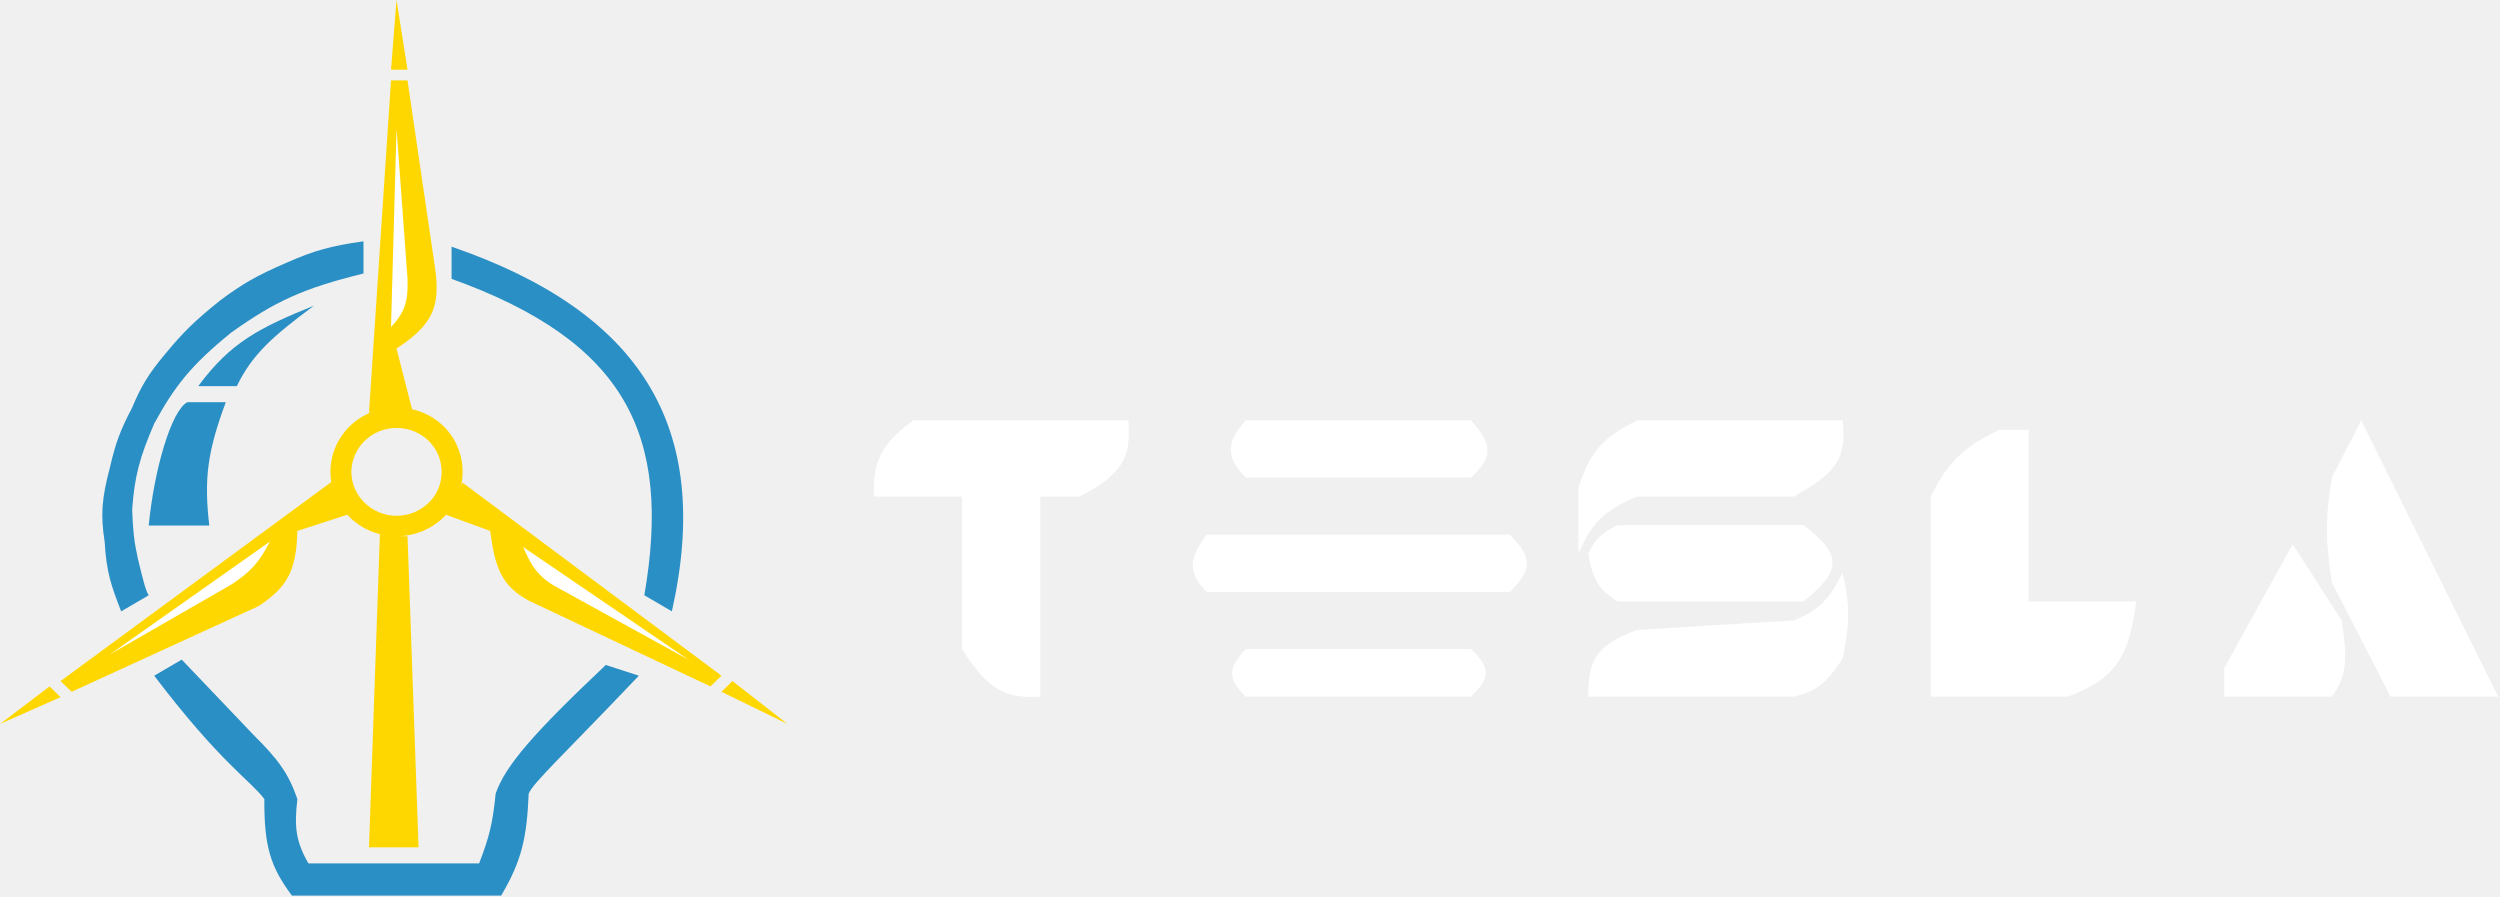
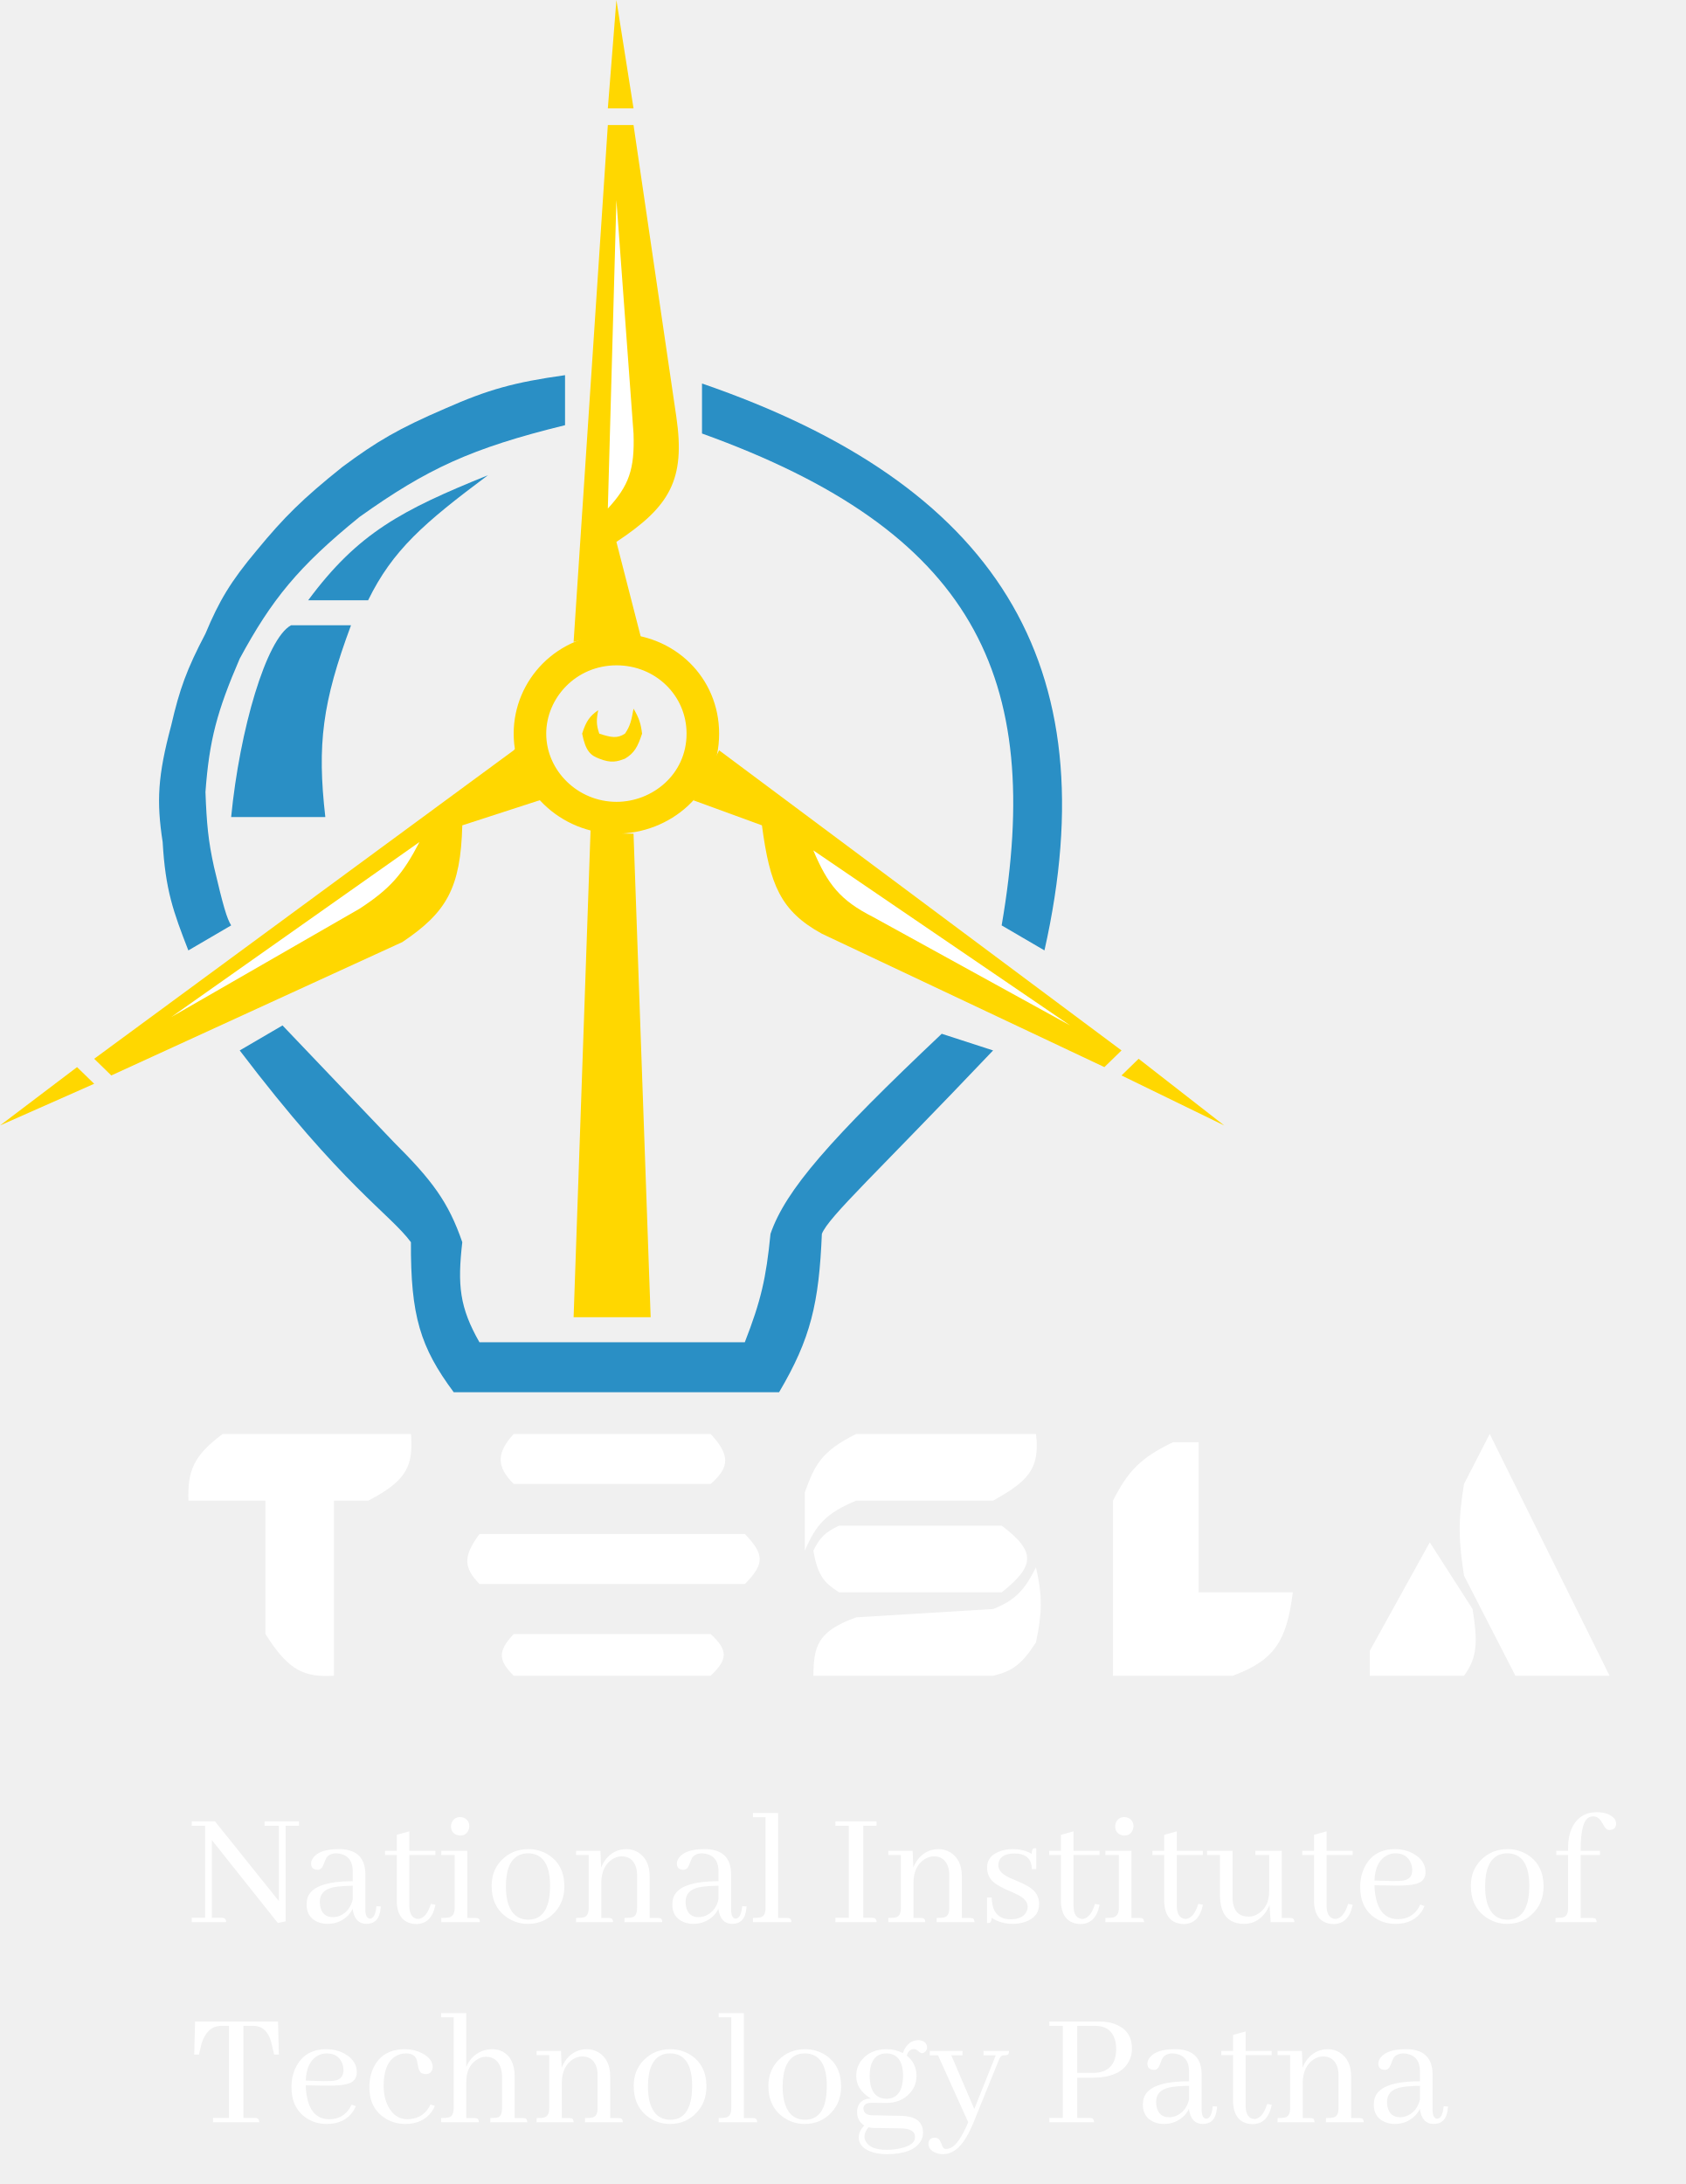
- <svg xmlns="http://www.w3.org/2000/svg" width="226" height="81" viewBox="0 0 226 81" fill="none">
+ <svg xmlns="http://www.w3.org/2000/svg" width="98" height="127" viewBox="0 0 98 127" fill="none">
+   <path d="M34.849 44.116C34.344 43.932 34.053 43.678 33.853 42.661C34.086 41.917 34.31 41.633 34.788 41.296C34.678 41.851 34.67 42.149 34.849 42.661C35.549 42.892 35.897 42.953 36.343 42.661C36.649 42.223 36.724 41.866 36.841 41.207C37.175 41.771 37.267 42.095 37.338 42.661C37.077 43.45 36.88 43.796 36.343 44.116C35.876 44.298 35.524 44.386 34.849 44.116Z" fill="#FFD700" />
  <path d="M60.737 55.266C64.508 38.509 57.854 28.163 40.823 22.301V25.209C56.572 30.876 60.751 39.289 58.248 53.812L60.737 55.266Z" fill="#2A8FC5" />
  <path d="M57.75 61.083L54.763 60.114C48.263 66.258 45.681 69.203 44.806 71.749C44.554 74.32 44.25 75.646 43.312 78.051H27.879C26.724 76.021 26.597 74.734 26.883 72.233C26.076 69.892 25.124 68.63 22.901 66.416L16.429 59.629L13.94 61.083C19.959 69.008 22.673 70.578 23.896 72.233C23.876 76.512 24.438 78.34 26.386 80.96H45.304C47.15 77.838 47.625 75.775 47.793 71.749C48.189 70.751 50.956 68.234 57.75 61.083Z" fill="#2A8FC5" />
  <path d="M32.858 24.725V21.816C29.907 22.23 28.396 22.648 25.888 23.756C23.188 24.918 21.919 25.662 19.914 27.149C17.575 29.021 16.513 30.084 14.936 31.997C13.402 33.824 12.741 34.949 11.948 36.845C10.858 38.923 10.446 40.066 9.957 42.178C9.173 45.118 9.093 46.587 9.459 48.965C9.617 51.753 10.08 53.025 10.953 55.267L13.442 53.812C13.189 53.395 12.992 52.737 12.446 50.419C12.11 48.896 12.018 47.92 11.948 46.056C12.17 43.038 12.619 41.36 13.94 38.299C15.793 34.876 17.335 32.958 20.91 30.058C24.837 27.261 27.395 26.065 32.858 24.725Z" fill="#2A8FC5" />
  <path d="M21.407 34.905C22.832 31.992 24.651 30.413 28.377 27.633C23.391 29.65 20.827 30.977 17.922 34.905H21.407Z" fill="#2A8FC5" />
  <path d="M13.442 47.51C13.938 42.429 15.484 37.134 16.927 36.359H20.412C18.746 40.839 18.434 43.279 18.918 47.51H13.442Z" fill="#2A8FC5" />
  <path d="M33.356 76.597L34.352 47.994C35.328 48.435 35.875 48.48 36.841 48.479L37.837 76.597H33.356Z" fill="#FFD700" />
  <path d="M35.347 7.271L33.356 37.328C35.154 36.866 36.098 36.733 37.339 37.328L35.845 31.511C38.951 29.456 39.867 27.903 39.33 24.239L36.841 7.271H35.347Z" fill="#FFD700" />
  <path d="M35.347 29.572L35.845 11.635L36.841 25.209C36.913 27.297 36.57 28.243 35.347 29.572Z" fill="white" />
  <path d="M35.347 6.302L35.845 0L36.841 6.302H35.347Z" fill="#FFD700" />
  <path d="M40.326 46.54L41.819 43.631L65.218 61.083L64.222 62.053L47.793 54.296C45.38 52.972 44.765 51.435 44.308 47.994L40.326 46.54Z" fill="#FFD700" />
  <path d="M62.231 59.63L47.295 49.449C48.134 51.427 48.852 52.353 50.78 53.328L62.231 59.63Z" fill="white" />
  <path d="M71.192 65.447L65.218 62.538L66.213 61.568L71.192 65.447Z" fill="#FFD700" />
  <path d="M26.884 47.994L31.364 46.54C30.747 45.61 30.41 45.02 29.871 43.631L5.477 61.568L6.472 62.538L23.399 54.781C25.983 53.045 26.784 51.634 26.884 47.994Z" fill="#FFD700" />
  <path d="M9.957 59.143L24.394 48.963C23.422 50.834 22.695 51.675 20.909 52.841L9.957 59.143Z" fill="white" />
  <path d="M0 65.446L5.476 63.022L4.481 62.053L0 65.446Z" fill="#FFD700" />
-   <path d="M225.835 62.978L213.452 38L210.799 43.168C210.141 47.138 210.267 49.144 210.799 52.642L216.106 62.978H225.835Z" fill="white" />
-   <path d="M201.069 60.394L207.261 49.197L211.683 56.087C212.201 59.378 212.224 61.045 210.799 62.978H201.069V60.394Z" fill="white" />
-   <path d="M183.38 54.365V38.861H180.726C177.413 40.454 176.094 41.797 174.535 44.891V62.978H186.918C191.25 61.367 192.48 59.366 193.109 54.365H183.38Z" fill="white" />
-   <path d="M148 38H166.574C167.053 41.791 165.494 42.99 162.152 44.89H148C144.864 46.183 143.831 47.402 142.693 50.058V44.029C143.687 41.316 144.309 39.826 148 38Z" fill="white" />
-   <path d="M146.231 47.474C144.787 48.156 144.218 48.732 143.577 50.058C144.032 52.74 144.769 53.41 146.231 54.365H163.036C166.421 51.649 166.648 50.196 163.036 47.474H146.231Z" fill="white" />
-   <path d="M162.152 56.087C164.415 55.204 165.423 54.101 166.574 51.781C167.279 54.855 167.191 56.563 166.574 59.533C165.095 61.83 164.107 62.516 162.152 62.978H143.577C143.612 59.967 143.965 58.393 148 56.949L162.152 56.087Z" fill="white" />
-   <path d="M132.963 38H112.62C110.882 39.893 110.759 41.329 112.62 43.168H132.963C134.961 41.416 134.974 40.174 132.963 38Z" fill="white" />
-   <path d="M136.501 48.336H109.081C107.357 50.673 107.446 51.808 109.081 53.504H136.501C138.599 51.369 138.485 50.426 136.501 48.336Z" fill="white" />
-   <path d="M112.62 58.671H132.963C134.832 60.392 134.697 61.332 132.963 62.978H112.62C111.017 61.392 110.939 60.45 112.62 58.671Z" fill="white" />
-   <path d="M102.005 38H82.546C79.487 40.278 78.924 41.839 79.008 44.89H86.968V58.671C89.425 62.569 91.029 63.132 94.044 62.978V44.89H97.582C101.783 42.738 102.209 41.112 102.005 38Z" fill="white" />
+   <path d="M15.386 106.17V105.916H17.388V106.17H16.607V111.727L16.158 111.824L12.32 107V111.521H12.896C12.928 111.521 12.961 111.525 12.994 111.531C13.098 111.551 13.15 111.632 13.15 111.775H11.148V111.521H11.929V106.17H11.148V105.916H12.505L16.216 110.545V106.17H15.386ZM21.304 111.873C20.849 111.867 20.581 111.574 20.503 110.994C20.445 111.131 20.357 111.261 20.24 111.385C19.914 111.71 19.514 111.873 19.039 111.873C18.843 111.873 18.658 111.837 18.482 111.766C18.046 111.583 17.828 111.245 17.828 110.75C17.828 110.607 17.847 110.473 17.886 110.35C18.108 109.712 18.983 109.393 20.513 109.393V108.777C20.494 108.146 20.178 107.811 19.566 107.771C19.305 107.771 19.113 107.853 18.99 108.016C18.957 108.061 18.895 108.204 18.804 108.445C18.733 108.634 18.622 108.729 18.472 108.729C18.44 108.729 18.407 108.725 18.375 108.719C18.186 108.686 18.091 108.569 18.091 108.367C18.091 108.257 18.13 108.146 18.209 108.035C18.456 107.697 18.944 107.527 19.673 107.527C19.732 107.527 19.791 107.527 19.849 107.527C20.78 107.579 21.246 108.071 21.246 109.002V111.062C21.252 111.388 21.34 111.557 21.509 111.57C21.718 111.564 21.845 111.323 21.89 110.848L22.144 110.857C22.144 110.89 22.141 110.926 22.134 110.965C22.082 111.57 21.805 111.873 21.304 111.873ZM19.361 111.482C19.504 111.482 19.651 111.45 19.8 111.385C20.178 111.202 20.416 110.887 20.513 110.438V109.656C20.005 109.663 19.618 109.695 19.351 109.754C18.85 109.871 18.599 110.148 18.599 110.584C18.599 110.695 18.609 110.796 18.628 110.887C18.72 111.284 18.964 111.482 19.361 111.482ZM22.388 107.869V107.625H23.072V106.697L23.804 106.492V107.625H25.318V107.869H23.804V110.838C23.811 111.326 23.99 111.577 24.341 111.59C24.654 111.544 24.891 111.251 25.054 110.711L25.318 110.76C25.318 110.766 25.318 110.773 25.318 110.779C25.168 111.515 24.794 111.883 24.195 111.883C23.492 111.857 23.117 111.437 23.072 110.623V107.869H22.388ZM27.662 111.531C27.694 111.531 27.727 111.535 27.759 111.541C27.857 111.554 27.906 111.632 27.906 111.775H25.66V111.531C25.881 111.531 26.041 111.518 26.138 111.492C26.34 111.427 26.441 111.245 26.441 110.945V107.869H25.66V107.625H27.173V111.531H27.662ZM27.291 106.199C27.291 106.277 27.274 106.352 27.242 106.424C27.151 106.632 26.991 106.736 26.763 106.736C26.692 106.736 26.62 106.723 26.548 106.697C26.334 106.606 26.226 106.44 26.226 106.199C26.226 106.121 26.242 106.046 26.275 105.975C26.373 105.766 26.535 105.662 26.763 105.662C26.835 105.662 26.91 105.678 26.988 105.711C27.19 105.809 27.291 105.971 27.291 106.199ZM29.419 109.695C29.419 109.975 29.442 110.229 29.488 110.457C29.657 111.238 30.07 111.629 30.728 111.629C30.852 111.629 30.972 111.613 31.089 111.58C31.688 111.391 31.988 110.75 31.988 109.656C31.988 109.467 31.978 109.295 31.959 109.139C31.841 108.227 31.421 107.771 30.699 107.771C30.543 107.771 30.393 107.798 30.25 107.85C29.696 108.071 29.419 108.686 29.419 109.695ZM30.728 107.527C31.158 107.527 31.552 107.641 31.91 107.869C32.515 108.266 32.818 108.875 32.818 109.695C32.818 110.301 32.629 110.805 32.252 111.209C31.841 111.652 31.324 111.873 30.699 111.873C30.256 111.873 29.852 111.749 29.488 111.502C28.889 111.092 28.589 110.477 28.589 109.656C28.589 109.064 28.781 108.569 29.166 108.172C29.582 107.742 30.103 107.527 30.728 107.527ZM35.406 111.531C35.445 111.531 35.477 111.535 35.503 111.541C35.601 111.554 35.65 111.632 35.65 111.775H33.502V111.531C33.723 111.531 33.882 111.515 33.98 111.482C34.149 111.424 34.234 111.245 34.234 110.945V107.869H33.502V107.625H34.917L34.956 108.602C35.028 108.419 35.123 108.253 35.24 108.104C35.552 107.719 35.949 107.527 36.431 107.527C36.672 107.527 36.897 107.589 37.105 107.713C37.554 107.993 37.779 108.458 37.779 109.109V111.531H38.267C38.306 111.531 38.339 111.535 38.365 111.541C38.462 111.554 38.511 111.632 38.511 111.775H36.314V111.531C36.535 111.531 36.695 111.515 36.792 111.482C36.962 111.424 37.046 111.245 37.046 110.945V109.012C37.046 108.823 37.017 108.654 36.959 108.504C36.815 108.133 36.545 107.947 36.148 107.947C35.966 107.947 35.787 108.003 35.611 108.113C35.201 108.38 34.986 108.816 34.966 109.422V111.531H35.406ZM42.574 111.873C42.118 111.867 41.851 111.574 41.773 110.994C41.714 111.131 41.627 111.261 41.509 111.385C41.184 111.71 40.783 111.873 40.308 111.873C40.113 111.873 39.927 111.837 39.752 111.766C39.315 111.583 39.097 111.245 39.097 110.75C39.097 110.607 39.117 110.473 39.156 110.35C39.377 109.712 40.253 109.393 41.783 109.393V108.777C41.763 108.146 41.447 107.811 40.835 107.771C40.575 107.771 40.383 107.853 40.259 108.016C40.227 108.061 40.165 108.204 40.074 108.445C40.002 108.634 39.891 108.729 39.742 108.729C39.709 108.729 39.677 108.725 39.644 108.719C39.455 108.686 39.361 108.569 39.361 108.367C39.361 108.257 39.4 108.146 39.478 108.035C39.725 107.697 40.214 107.527 40.943 107.527C41.002 107.527 41.06 107.527 41.119 107.527C42.05 107.579 42.515 108.071 42.515 109.002V111.062C42.522 111.388 42.609 111.557 42.779 111.57C42.987 111.564 43.114 111.323 43.16 110.848L43.414 110.857C43.414 110.89 43.41 110.926 43.404 110.965C43.352 111.57 43.075 111.873 42.574 111.873ZM40.63 111.482C40.774 111.482 40.92 111.45 41.07 111.385C41.447 111.202 41.685 110.887 41.783 110.438V109.656C41.275 109.663 40.888 109.695 40.621 109.754C40.119 109.871 39.869 110.148 39.869 110.584C39.869 110.695 39.878 110.796 39.898 110.887C39.989 111.284 40.233 111.482 40.63 111.482ZM45.777 111.531C45.816 111.531 45.849 111.535 45.874 111.541C45.972 111.554 46.021 111.632 46.021 111.775H43.785V111.531C44.006 111.531 44.166 111.515 44.263 111.482C44.432 111.424 44.517 111.245 44.517 110.945V105.672H43.785V105.428H45.249V111.531H45.777ZM50.972 111.775H48.58V111.521H49.361V106.17H48.58V105.916H50.972V106.17H50.201V111.521H50.718C50.751 111.521 50.783 111.525 50.816 111.531C50.92 111.551 50.972 111.632 50.972 111.775ZM53.56 111.531C53.599 111.531 53.632 111.535 53.658 111.541C53.755 111.554 53.804 111.632 53.804 111.775H51.656V111.531C51.877 111.531 52.037 111.515 52.134 111.482C52.303 111.424 52.388 111.245 52.388 110.945V107.869H51.656V107.625H53.072L53.111 108.602C53.182 108.419 53.277 108.253 53.394 108.104C53.706 107.719 54.104 107.527 54.585 107.527C54.826 107.527 55.051 107.589 55.259 107.713C55.709 107.993 55.933 108.458 55.933 109.109V111.531H56.421C56.46 111.531 56.493 111.535 56.519 111.541C56.617 111.554 56.666 111.632 56.666 111.775H54.468V111.531C54.69 111.531 54.849 111.515 54.947 111.482C55.116 111.424 55.201 111.245 55.201 110.945V109.012C55.201 108.823 55.171 108.654 55.113 108.504C54.97 108.133 54.699 107.947 54.302 107.947C54.12 107.947 53.941 108.003 53.765 108.113C53.355 108.38 53.14 108.816 53.121 109.422V111.531H53.56ZM58.765 111.609C59.214 111.609 59.517 111.473 59.673 111.199C59.732 111.102 59.761 110.994 59.761 110.877C59.761 110.604 59.563 110.369 59.166 110.174C59.081 110.128 58.941 110.063 58.746 109.979C58.212 109.757 57.857 109.549 57.681 109.354C57.492 109.139 57.398 108.888 57.398 108.602C57.398 108.152 57.645 107.837 58.14 107.654C58.368 107.57 58.615 107.527 58.882 107.527C59.312 107.527 59.683 107.618 59.996 107.801C59.996 107.612 60.041 107.505 60.132 107.479C60.171 107.472 60.214 107.469 60.259 107.469V108.689H60.005C59.992 108.09 59.66 107.788 59.009 107.781C58.521 107.781 58.218 107.924 58.101 108.211C58.069 108.289 58.052 108.37 58.052 108.455C58.052 108.735 58.254 108.973 58.658 109.168C58.749 109.214 58.892 109.275 59.087 109.354C59.615 109.568 59.966 109.773 60.142 109.969C60.331 110.177 60.425 110.424 60.425 110.711C60.425 111.238 60.145 111.59 59.585 111.766C59.371 111.837 59.136 111.873 58.882 111.873C58.414 111.867 58.007 111.749 57.662 111.521C57.662 111.691 57.619 111.788 57.535 111.814C57.496 111.821 57.45 111.824 57.398 111.824V110.34H57.671C57.684 111.18 58.049 111.603 58.765 111.609ZM61.011 107.869V107.625H61.695V106.697L62.427 106.492V107.625H63.941V107.869H62.427V110.838C62.434 111.326 62.613 111.577 62.964 111.59C63.277 111.544 63.514 111.251 63.677 110.711L63.941 110.76C63.941 110.766 63.941 110.773 63.941 110.779C63.791 111.515 63.417 111.883 62.818 111.883C62.115 111.857 61.74 111.437 61.695 110.623V107.869H61.011ZM66.285 111.531C66.317 111.531 66.35 111.535 66.382 111.541C66.48 111.554 66.529 111.632 66.529 111.775H64.283V111.531C64.504 111.531 64.664 111.518 64.761 111.492C64.963 111.427 65.064 111.245 65.064 110.945V107.869H64.283V107.625H65.796V111.531H66.285ZM65.914 106.199C65.914 106.277 65.897 106.352 65.865 106.424C65.774 106.632 65.614 106.736 65.386 106.736C65.315 106.736 65.243 106.723 65.171 106.697C64.957 106.606 64.849 106.44 64.849 106.199C64.849 106.121 64.865 106.046 64.898 105.975C64.996 105.766 65.158 105.662 65.386 105.662C65.458 105.662 65.533 105.678 65.611 105.711C65.813 105.809 65.914 105.971 65.914 106.199ZM67.017 107.869V107.625H67.701V106.697L68.433 106.492V107.625H69.947V107.869H68.433V110.838C68.44 111.326 68.619 111.577 68.97 111.59C69.283 111.544 69.52 111.251 69.683 110.711L69.947 110.76C69.947 110.766 69.947 110.773 69.947 110.779C69.797 111.515 69.423 111.883 68.824 111.883C68.121 111.857 67.746 111.437 67.701 110.623V107.869H67.017ZM75.025 111.531C75.064 111.531 75.097 111.535 75.123 111.541C75.22 111.554 75.269 111.632 75.269 111.775H73.892L73.824 110.779C73.752 110.962 73.658 111.128 73.54 111.277C73.228 111.674 72.828 111.873 72.339 111.873C71.415 111.867 70.949 111.307 70.943 110.193V107.869H70.191V107.625H71.675V110.34C71.675 110.444 71.682 110.542 71.695 110.633C71.779 111.18 72.089 111.453 72.623 111.453C72.818 111.453 73.007 111.391 73.189 111.268C73.599 110.994 73.804 110.564 73.804 109.979V107.869H73.003V107.625H74.537V111.531H75.025ZM75.728 107.869V107.625H76.412V106.697L77.144 106.492V107.625H78.658V107.869H77.144V110.838C77.151 111.326 77.33 111.577 77.681 111.59C77.994 111.544 78.231 111.251 78.394 110.711L78.658 110.76C78.658 110.766 78.658 110.773 78.658 110.779C78.508 111.515 78.134 111.883 77.535 111.883C76.832 111.857 76.457 111.437 76.412 110.623V107.869H75.728ZM81.138 107.771C80.969 107.771 80.809 107.811 80.66 107.889C80.204 108.117 79.96 108.605 79.927 109.354L80.962 109.383C81.262 109.389 81.493 109.376 81.656 109.344C81.968 109.272 82.124 109.074 82.124 108.748C82.124 108.605 82.099 108.471 82.046 108.348C81.897 107.964 81.594 107.771 81.138 107.771ZM82.837 110.838C82.798 110.929 82.753 111.02 82.701 111.111C82.369 111.619 81.851 111.873 81.148 111.873C80.705 111.873 80.311 111.759 79.966 111.531C79.387 111.141 79.097 110.542 79.097 109.734C79.097 109.292 79.188 108.895 79.371 108.543C79.722 107.866 80.305 107.527 81.119 107.527C81.535 107.527 81.903 107.622 82.222 107.811C82.671 108.071 82.896 108.423 82.896 108.865C82.896 109.106 82.808 109.292 82.632 109.422C82.404 109.585 81.893 109.66 81.099 109.646L79.927 109.627C79.934 109.9 79.963 110.151 80.015 110.379C80.191 111.193 80.621 111.6 81.304 111.6C81.363 111.6 81.425 111.596 81.49 111.59C81.998 111.525 82.365 111.245 82.593 110.75L82.837 110.838ZM86.363 109.695C86.363 109.975 86.386 110.229 86.431 110.457C86.6 111.238 87.014 111.629 87.671 111.629C87.795 111.629 87.915 111.613 88.033 111.58C88.632 111.391 88.931 110.75 88.931 109.656C88.931 109.467 88.921 109.295 88.902 109.139C88.785 108.227 88.365 107.771 87.642 107.771C87.486 107.771 87.336 107.798 87.193 107.85C86.639 108.071 86.363 108.686 86.363 109.695ZM87.671 107.527C88.101 107.527 88.495 107.641 88.853 107.869C89.459 108.266 89.761 108.875 89.761 109.695C89.761 110.301 89.572 110.805 89.195 111.209C88.785 111.652 88.267 111.873 87.642 111.873C87.199 111.873 86.796 111.749 86.431 111.502C85.832 111.092 85.533 110.477 85.533 109.656C85.533 109.064 85.725 108.569 86.109 108.172C86.526 107.742 87.046 107.527 87.671 107.527ZM92.603 111.531C92.642 111.531 92.675 111.535 92.701 111.541C92.798 111.554 92.847 111.632 92.847 111.775H90.455V111.531C90.676 111.531 90.835 111.515 90.933 111.482C91.102 111.424 91.187 111.245 91.187 110.945V107.869H90.503V107.625H91.187V107.469C91.187 106.935 91.288 106.492 91.49 106.141C91.789 105.633 92.245 105.379 92.857 105.379C93.091 105.379 93.303 105.415 93.492 105.486C93.817 105.623 93.98 105.812 93.98 106.053C93.98 106.079 93.977 106.108 93.97 106.141C93.931 106.323 93.804 106.414 93.589 106.414C93.524 106.414 93.466 106.395 93.414 106.355C93.362 106.316 93.277 106.193 93.16 105.984C93.023 105.743 92.854 105.623 92.652 105.623C92.567 105.623 92.489 105.639 92.418 105.672C92.085 105.822 91.919 106.453 91.919 107.566V107.625H93.043V107.869H91.919V111.531H92.603Z" fill="white" />
+   <path d="M15.074 123.41H12.388V123.156H13.316V117.805H12.789C12.287 117.844 11.932 118.182 11.724 118.82L11.568 119.475H11.294L11.343 117.551H16.168L16.216 119.475H15.943L15.787 118.82C15.78 118.807 15.777 118.788 15.777 118.762C15.601 118.124 15.249 117.805 14.722 117.805H14.156V123.156H14.82C14.852 123.156 14.885 123.16 14.918 123.166C15.022 123.186 15.074 123.267 15.074 123.41ZM18.99 119.406C18.82 119.406 18.661 119.445 18.511 119.523C18.055 119.751 17.811 120.24 17.779 120.988L18.814 121.018C19.113 121.024 19.345 121.011 19.507 120.979C19.82 120.907 19.976 120.708 19.976 120.383C19.976 120.24 19.95 120.106 19.898 119.982C19.748 119.598 19.445 119.406 18.99 119.406ZM20.689 122.473C20.65 122.564 20.604 122.655 20.552 122.746C20.22 123.254 19.703 123.508 19 123.508C18.557 123.508 18.163 123.394 17.818 123.166C17.238 122.775 16.949 122.176 16.949 121.369C16.949 120.926 17.04 120.529 17.222 120.178C17.574 119.501 18.156 119.162 18.97 119.162C19.387 119.162 19.755 119.257 20.074 119.445C20.523 119.706 20.748 120.057 20.748 120.5C20.748 120.741 20.66 120.926 20.484 121.057C20.256 121.219 19.745 121.294 18.951 121.281L17.779 121.262C17.785 121.535 17.815 121.786 17.867 122.014C18.043 122.827 18.472 123.234 19.156 123.234C19.214 123.234 19.276 123.231 19.341 123.225C19.849 123.16 20.217 122.88 20.445 122.385L20.689 122.473ZM21.48 121.379C21.48 120.949 21.561 120.565 21.724 120.227C22.069 119.517 22.678 119.162 23.55 119.162C23.902 119.162 24.227 119.237 24.527 119.387C24.95 119.602 25.162 119.875 25.162 120.207C25.162 120.246 25.155 120.288 25.142 120.334C25.084 120.529 24.944 120.62 24.722 120.607C24.644 120.601 24.572 120.581 24.507 120.549C24.403 120.484 24.331 120.321 24.293 120.061C24.273 119.95 24.257 119.868 24.244 119.816C24.172 119.543 23.96 119.406 23.609 119.406C23.381 119.406 23.173 119.465 22.984 119.582C22.535 119.868 22.31 120.438 22.31 121.291C22.31 121.773 22.408 122.189 22.603 122.541C22.863 123.003 23.225 123.234 23.687 123.234C23.739 123.234 23.791 123.231 23.843 123.225C24.397 123.173 24.794 122.889 25.035 122.375L25.289 122.463C25.243 122.574 25.181 122.684 25.103 122.795C24.758 123.27 24.247 123.508 23.57 123.508C23.114 123.508 22.707 123.387 22.349 123.146C21.77 122.756 21.48 122.167 21.48 121.379ZM27.603 123.166C27.642 123.166 27.675 123.169 27.701 123.176C27.798 123.189 27.847 123.267 27.847 123.41H25.65V123.166C25.871 123.166 26.031 123.15 26.128 123.117C26.298 123.059 26.382 122.88 26.382 122.58V117.307H25.65V117.062H27.115V120.197C27.186 120.008 27.291 119.839 27.427 119.689C27.753 119.338 28.156 119.162 28.638 119.162C28.846 119.162 29.042 119.208 29.224 119.299C29.693 119.553 29.927 120.035 29.927 120.744V123.166H30.416C30.455 123.166 30.487 123.169 30.513 123.176C30.611 123.189 30.66 123.267 30.66 123.41H28.511V123.166C28.733 123.166 28.889 123.15 28.98 123.117C29.123 123.059 29.195 122.88 29.195 122.58V120.744C29.195 120.529 29.159 120.334 29.087 120.158C28.931 119.787 28.654 119.602 28.257 119.602C28.075 119.602 27.899 119.657 27.73 119.768C27.32 120.035 27.115 120.464 27.115 121.057V123.166H27.603ZM33.111 123.166C33.15 123.166 33.182 123.169 33.209 123.176C33.306 123.189 33.355 123.267 33.355 123.41H31.206V123.166C31.428 123.166 31.587 123.15 31.685 123.117C31.854 123.059 31.939 122.88 31.939 122.58V119.504H31.206V119.26H32.623L32.662 120.236C32.733 120.054 32.828 119.888 32.945 119.738C33.257 119.354 33.654 119.162 34.136 119.162C34.377 119.162 34.602 119.224 34.81 119.348C35.259 119.628 35.484 120.093 35.484 120.744V123.166H35.972C36.011 123.166 36.044 123.169 36.07 123.176C36.167 123.189 36.216 123.267 36.216 123.41H34.019V123.166C34.24 123.166 34.4 123.15 34.498 123.117C34.667 123.059 34.752 122.88 34.752 122.58V120.646C34.752 120.458 34.722 120.288 34.664 120.139C34.52 119.768 34.25 119.582 33.853 119.582C33.671 119.582 33.492 119.637 33.316 119.748C32.906 120.015 32.691 120.451 32.671 121.057V123.166H33.111ZM37.681 121.33C37.681 121.61 37.704 121.864 37.749 122.092C37.919 122.873 38.332 123.264 38.99 123.264C39.113 123.264 39.234 123.247 39.351 123.215C39.95 123.026 40.249 122.385 40.249 121.291C40.249 121.102 40.24 120.93 40.22 120.773C40.103 119.862 39.683 119.406 38.96 119.406C38.804 119.406 38.654 119.432 38.511 119.484C37.958 119.706 37.681 120.321 37.681 121.33ZM38.99 119.162C39.419 119.162 39.813 119.276 40.171 119.504C40.777 119.901 41.08 120.51 41.08 121.33C41.08 121.936 40.891 122.44 40.513 122.844C40.103 123.286 39.585 123.508 38.96 123.508C38.518 123.508 38.114 123.384 37.749 123.137C37.151 122.727 36.851 122.111 36.851 121.291C36.851 120.699 37.043 120.204 37.427 119.807C37.844 119.377 38.365 119.162 38.99 119.162ZM43.785 123.166C43.824 123.166 43.856 123.169 43.882 123.176C43.98 123.189 44.029 123.267 44.029 123.41H41.792V123.166C42.014 123.166 42.173 123.15 42.271 123.117C42.44 123.059 42.525 122.88 42.525 122.58V117.307H41.792V117.062H43.257V123.166H43.785ZM45.513 121.33C45.513 121.61 45.536 121.864 45.581 122.092C45.751 122.873 46.164 123.264 46.822 123.264C46.946 123.264 47.066 123.247 47.183 123.215C47.782 123.026 48.081 122.385 48.081 121.291C48.081 121.102 48.072 120.93 48.052 120.773C47.935 119.862 47.515 119.406 46.792 119.406C46.636 119.406 46.486 119.432 46.343 119.484C45.79 119.706 45.513 120.321 45.513 121.33ZM46.822 119.162C47.252 119.162 47.645 119.276 48.003 119.504C48.609 119.901 48.912 120.51 48.912 121.33C48.912 121.936 48.723 122.44 48.345 122.844C47.935 123.286 47.417 123.508 46.792 123.508C46.35 123.508 45.946 123.384 45.581 123.137C44.983 122.727 44.683 122.111 44.683 121.291C44.683 120.699 44.875 120.204 45.259 119.807C45.676 119.377 46.197 119.162 46.822 119.162ZM50.572 120.705C50.578 121.584 50.904 122.03 51.548 122.043C52.18 122.036 52.502 121.59 52.515 120.705C52.509 119.852 52.186 119.419 51.548 119.406C50.91 119.413 50.585 119.846 50.572 120.705ZM51.558 119.162C51.897 119.162 52.212 119.237 52.505 119.387C52.544 119.263 52.6 119.149 52.671 119.045C52.86 118.771 53.108 118.635 53.414 118.635C53.485 118.635 53.557 118.648 53.628 118.674C53.817 118.745 53.912 118.882 53.912 119.084C53.886 119.253 53.791 119.357 53.628 119.396C53.57 119.396 53.505 119.364 53.433 119.299C53.329 119.201 53.231 119.152 53.14 119.152C53.114 119.152 53.088 119.156 53.062 119.162C52.899 119.201 52.789 119.325 52.73 119.533C53.101 119.826 53.29 120.217 53.296 120.705C53.296 121.089 53.173 121.421 52.925 121.701C52.58 122.092 52.118 122.287 51.539 122.287L50.679 122.277C50.627 122.277 50.578 122.281 50.533 122.287C50.318 122.333 50.21 122.44 50.21 122.609C50.217 122.85 50.37 122.98 50.669 123L52.447 123.039C52.538 123.039 52.626 123.046 52.71 123.059C53.355 123.143 53.677 123.465 53.677 124.025C53.677 124.208 53.625 124.38 53.521 124.543C53.202 125.025 52.548 125.266 51.558 125.266C51.167 125.266 50.839 125.207 50.572 125.09C50.149 124.914 49.937 124.647 49.937 124.289C49.937 124.055 50.044 123.824 50.259 123.596C49.986 123.426 49.846 123.169 49.839 122.824C49.839 122.74 49.849 122.655 49.869 122.57C49.973 122.212 50.233 122.033 50.65 122.033C50.604 122.007 50.559 121.978 50.513 121.945C50.031 121.62 49.791 121.21 49.791 120.715C49.791 120.337 49.914 120.008 50.162 119.729C50.507 119.351 50.972 119.162 51.558 119.162ZM51.558 125.012C51.864 125.012 52.147 124.979 52.408 124.914C52.942 124.784 53.209 124.576 53.209 124.289C53.209 124.211 53.199 124.146 53.179 124.094C53.101 123.879 52.818 123.768 52.33 123.762L50.826 123.742C50.741 123.742 50.634 123.729 50.503 123.703C50.354 123.879 50.276 124.055 50.269 124.23C50.269 124.322 50.292 124.413 50.337 124.504C50.507 124.842 50.914 125.012 51.558 125.012ZM55.005 124.963C55.096 124.963 55.188 124.943 55.279 124.904C55.598 124.768 55.94 124.27 56.304 123.41L54.546 119.514H54.068V119.26H55.972V119.514H55.318L56.656 122.639L57.906 119.514H57.193V119.26H58.677C58.677 119.318 58.671 119.367 58.658 119.406C58.638 119.478 58.563 119.514 58.433 119.514C58.374 119.514 58.322 119.52 58.277 119.533C58.199 119.559 58.127 119.663 58.062 119.846L56.617 123.41C56.474 123.762 56.324 124.064 56.167 124.318C55.79 124.95 55.344 125.266 54.83 125.266C54.686 125.266 54.55 125.24 54.419 125.188C54.133 125.077 53.99 124.898 53.99 124.65C53.99 124.631 53.993 124.608 53.999 124.582C54.032 124.4 54.153 124.309 54.361 124.309C54.439 124.309 54.507 124.328 54.566 124.367C54.631 124.413 54.699 124.533 54.771 124.729C54.823 124.885 54.901 124.963 55.005 124.963ZM63.706 117.805H62.642V120.539H63.541C63.619 120.539 63.697 120.536 63.775 120.529C64.53 120.445 64.908 119.979 64.908 119.133C64.908 118.938 64.882 118.755 64.83 118.586C64.66 118.065 64.286 117.805 63.706 117.805ZM63.619 123.41H61.021V123.156H61.802V117.805H61.021V117.551H63.912C64.328 117.551 64.686 117.622 64.986 117.766C65.546 118.026 65.826 118.479 65.826 119.123C65.826 119.423 65.757 119.686 65.621 119.914C65.276 120.52 64.569 120.822 63.502 120.822H62.642V123.156H63.365C63.397 123.156 63.43 123.16 63.462 123.166C63.567 123.186 63.619 123.267 63.619 123.41ZM69.937 123.508C69.481 123.501 69.214 123.208 69.136 122.629C69.078 122.766 68.99 122.896 68.873 123.02C68.547 123.345 68.147 123.508 67.671 123.508C67.476 123.508 67.29 123.472 67.115 123.4C66.678 123.218 66.46 122.88 66.46 122.385C66.46 122.242 66.48 122.108 66.519 121.984C66.74 121.346 67.616 121.027 69.146 121.027V120.412C69.126 119.781 68.811 119.445 68.199 119.406C67.938 119.406 67.746 119.488 67.623 119.65C67.59 119.696 67.528 119.839 67.437 120.08C67.365 120.269 67.255 120.363 67.105 120.363C67.072 120.363 67.04 120.36 67.007 120.354C66.819 120.321 66.724 120.204 66.724 120.002C66.724 119.891 66.763 119.781 66.841 119.67C67.089 119.331 67.577 119.162 68.306 119.162C68.365 119.162 68.423 119.162 68.482 119.162C69.413 119.214 69.878 119.706 69.878 120.637V122.697C69.885 123.023 69.973 123.192 70.142 123.205C70.35 123.199 70.477 122.958 70.523 122.482L70.777 122.492C70.777 122.525 70.774 122.561 70.767 122.6C70.715 123.205 70.438 123.508 69.937 123.508ZM67.994 123.117C68.137 123.117 68.283 123.085 68.433 123.02C68.811 122.837 69.048 122.521 69.146 122.072V121.291C68.638 121.298 68.251 121.33 67.984 121.389C67.483 121.506 67.232 121.783 67.232 122.219C67.232 122.329 67.242 122.43 67.261 122.521C67.352 122.919 67.597 123.117 67.994 123.117ZM71.021 119.504V119.26H71.705V118.332L72.437 118.127V119.26H73.951V119.504H72.437V122.473C72.444 122.961 72.623 123.212 72.974 123.225C73.287 123.179 73.524 122.886 73.687 122.346L73.951 122.395C73.951 122.401 73.951 122.408 73.951 122.414C73.801 123.15 73.427 123.518 72.828 123.518C72.124 123.492 71.75 123.072 71.705 122.258V119.504H71.021ZM76.197 123.166C76.236 123.166 76.268 123.169 76.294 123.176C76.392 123.189 76.441 123.267 76.441 123.41H74.293V123.166C74.514 123.166 74.673 123.15 74.771 123.117C74.94 123.059 75.025 122.88 75.025 122.58V119.504H74.293V119.26H75.709L75.748 120.236C75.819 120.054 75.914 119.888 76.031 119.738C76.343 119.354 76.74 119.162 77.222 119.162C77.463 119.162 77.688 119.224 77.896 119.348C78.345 119.628 78.57 120.093 78.57 120.744V123.166H79.058C79.097 123.166 79.13 123.169 79.156 123.176C79.253 123.189 79.302 123.267 79.302 123.41H77.105V123.166C77.326 123.166 77.486 123.15 77.584 123.117C77.753 123.059 77.837 122.88 77.837 122.58V120.646C77.837 120.458 77.808 120.288 77.749 120.139C77.606 119.768 77.336 119.582 76.939 119.582C76.757 119.582 76.578 119.637 76.402 119.748C75.992 120.015 75.777 120.451 75.757 121.057V123.166H76.197ZM83.365 123.508C82.909 123.501 82.642 123.208 82.564 122.629C82.505 122.766 82.418 122.896 82.3 123.02C81.975 123.345 81.574 123.508 81.099 123.508C80.904 123.508 80.718 123.472 80.543 123.4C80.106 123.218 79.888 122.88 79.888 122.385C79.888 122.242 79.908 122.108 79.947 121.984C80.168 121.346 81.044 121.027 82.574 121.027V120.412C82.554 119.781 82.238 119.445 81.626 119.406C81.366 119.406 81.174 119.488 81.05 119.65C81.018 119.696 80.956 119.839 80.865 120.08C80.793 120.269 80.683 120.363 80.533 120.363C80.5 120.363 80.468 120.36 80.435 120.354C80.246 120.321 80.152 120.204 80.152 120.002C80.152 119.891 80.191 119.781 80.269 119.67C80.516 119.331 81.005 119.162 81.734 119.162C81.793 119.162 81.851 119.162 81.91 119.162C82.841 119.214 83.306 119.706 83.306 120.637V122.697C83.313 123.023 83.401 123.192 83.57 123.205C83.778 123.199 83.905 122.958 83.951 122.482L84.205 122.492C84.205 122.525 84.201 122.561 84.195 122.6C84.143 123.205 83.866 123.508 83.365 123.508ZM81.421 123.117C81.565 123.117 81.711 123.085 81.861 123.02C82.238 122.837 82.476 122.521 82.574 122.072V121.291C82.066 121.298 81.678 121.33 81.412 121.389C80.91 121.506 80.66 121.783 80.66 122.219C80.66 122.329 80.669 122.43 80.689 122.521C80.78 122.919 81.024 123.117 81.421 123.117Z" fill="white" />
+   <path d="M93.599 97.444L86.629 83.385L85.135 86.293C84.765 88.528 84.836 89.657 85.135 91.626L88.123 97.444H93.599Z" fill="white" />
+   <path d="M79.659 95.989L83.144 89.687L85.633 93.565C85.924 95.417 85.938 96.356 85.135 97.444H79.659V95.989Z" fill="white" />
+   <path d="M69.703 92.595V83.869H68.209C66.344 84.765 65.602 85.522 64.724 87.263V97.443H71.694C74.132 96.536 74.825 95.41 75.179 92.595H69.703Z" fill="white" />
+   <path d="M49.789 83.385H60.244C60.513 85.519 59.636 86.194 57.754 87.263H49.789C48.024 87.991 47.443 88.677 46.802 90.172V86.778C47.361 85.251 47.711 84.412 49.789 83.385Z" fill="white" />
+   <path d="M48.793 88.717C47.98 89.101 47.66 89.425 47.3 90.172C47.555 91.681 47.971 92.059 48.793 92.596H58.252C60.157 91.067 60.285 90.249 58.252 88.717H48.793Z" fill="white" />
+   <path d="M57.754 93.565C59.028 93.068 59.596 92.447 60.244 91.141C60.64 92.872 60.591 93.833 60.244 95.504C59.411 96.797 58.855 97.183 57.754 97.444H47.3C47.319 95.749 47.518 94.863 49.789 94.05L57.754 93.565Z" fill="white" />
+   <path d="M41.326 83.385H29.875C28.897 84.45 28.828 85.258 29.875 86.293H41.326C42.45 85.308 42.457 84.609 41.326 83.385Z" fill="white" />
+   <path d="M43.317 89.202H27.884C26.913 90.518 26.963 91.157 27.884 92.111H43.317C44.497 90.909 44.433 90.379 43.317 89.202Z" fill="white" />
+   <path d="M29.875 95.02H41.326C42.377 95.988 42.301 96.517 41.326 97.444H29.875C28.973 96.551 28.929 96.021 29.875 95.02Z" fill="white" />
+   <path d="M23.901 83.385H12.948C11.226 84.667 10.909 85.546 10.957 87.263H15.437V95.02C16.82 97.213 17.723 97.53 19.42 97.444V87.263H21.411C23.776 86.052 24.015 85.136 23.901 83.385Z" fill="white" />
  <path d="M35.834 36.844C32.394 36.844 29.871 39.543 29.871 42.661C29.871 45.91 32.607 48.479 35.834 48.479C38.964 48.479 41.819 46.112 41.819 42.661C41.819 39.427 39.251 36.844 35.834 36.844ZM35.855 47.419C33.144 47.419 30.948 45.236 30.948 42.661C30.948 40.188 33.006 37.893 35.856 37.893C38.566 37.893 40.741 39.992 40.741 42.661C40.741 45.516 38.34 47.419 35.855 47.419Z" fill="#FFD700" />
  <path d="M35.836 37.815C32.969 37.815 30.866 40.064 30.866 42.662C30.866 45.37 33.147 47.51 35.836 47.51C38.444 47.51 40.823 45.538 40.823 42.662C40.823 39.967 38.683 37.815 35.836 37.815ZM35.853 46.627C33.594 46.627 31.764 44.808 31.764 42.662C31.764 40.602 33.479 38.689 35.854 38.689C38.113 38.689 39.925 40.438 39.925 42.662C39.925 45.041 37.924 46.627 35.853 46.627Z" fill="#FFD700" />
  <path d="M30.369 43.147L29.871 43.631V44.116V44.601L30.369 44.116V43.147Z" fill="#FFD700" />
  <path d="M32.858 46.055L31.364 46.54H30.369V46.055H32.858Z" fill="#FFD700" />
</svg>
